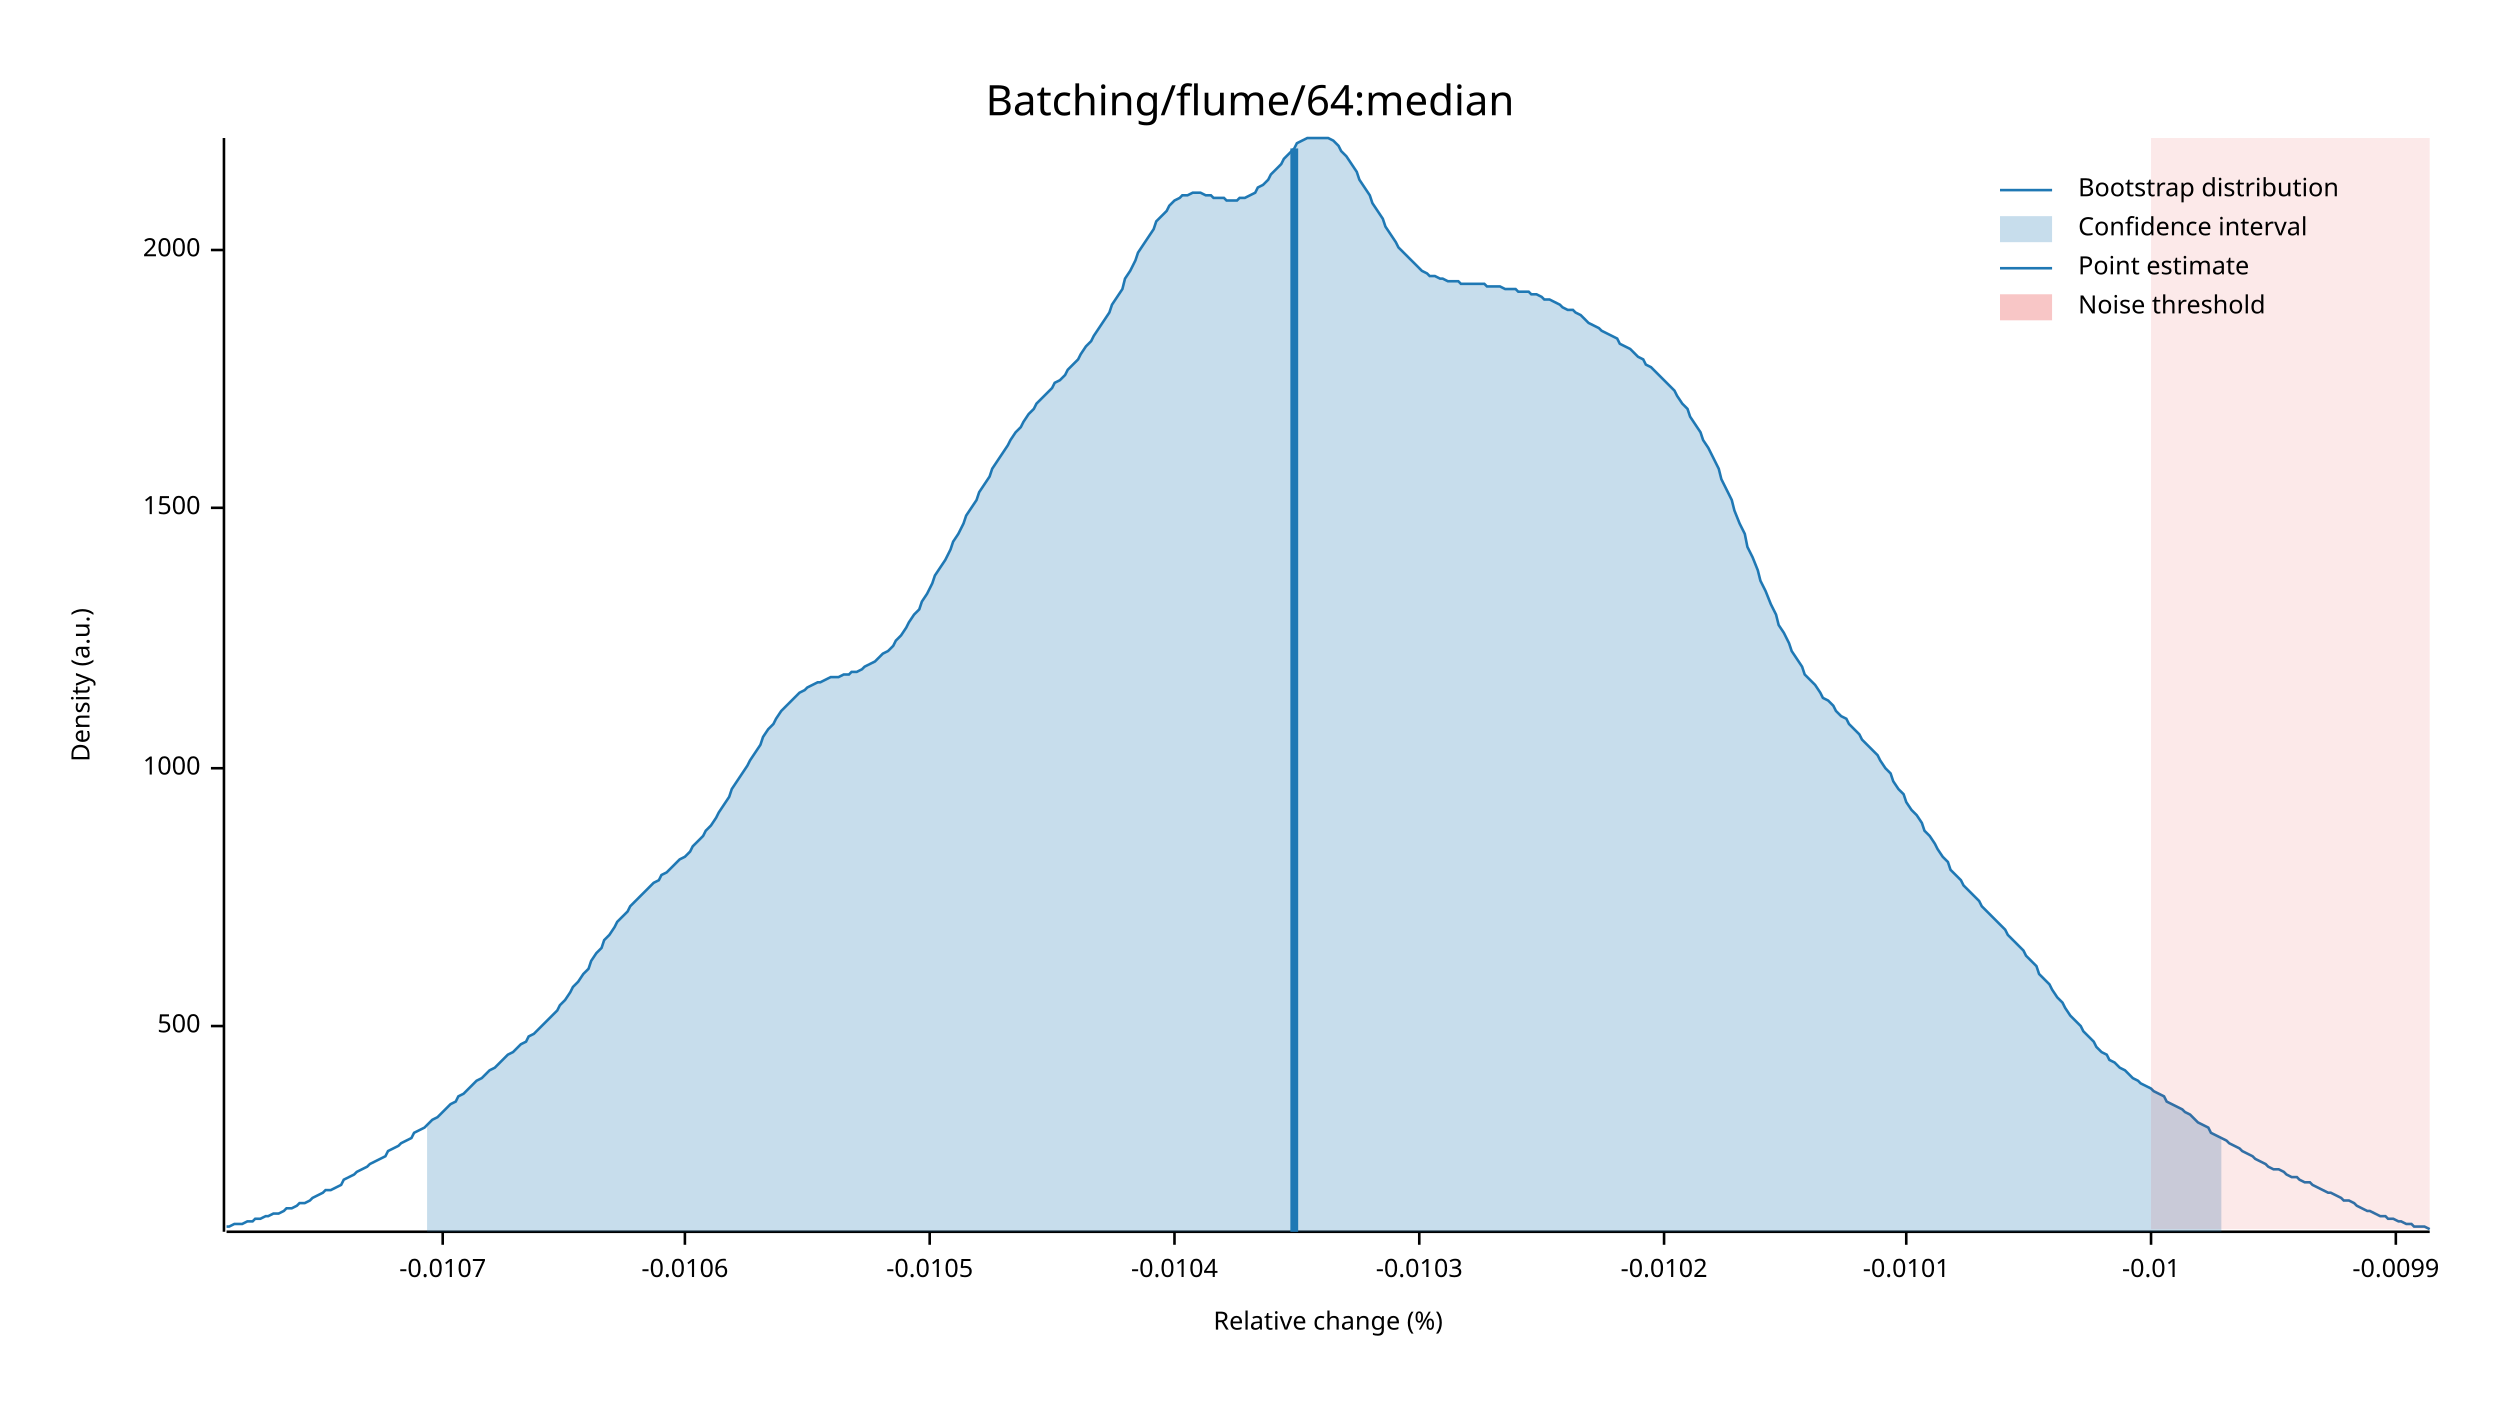
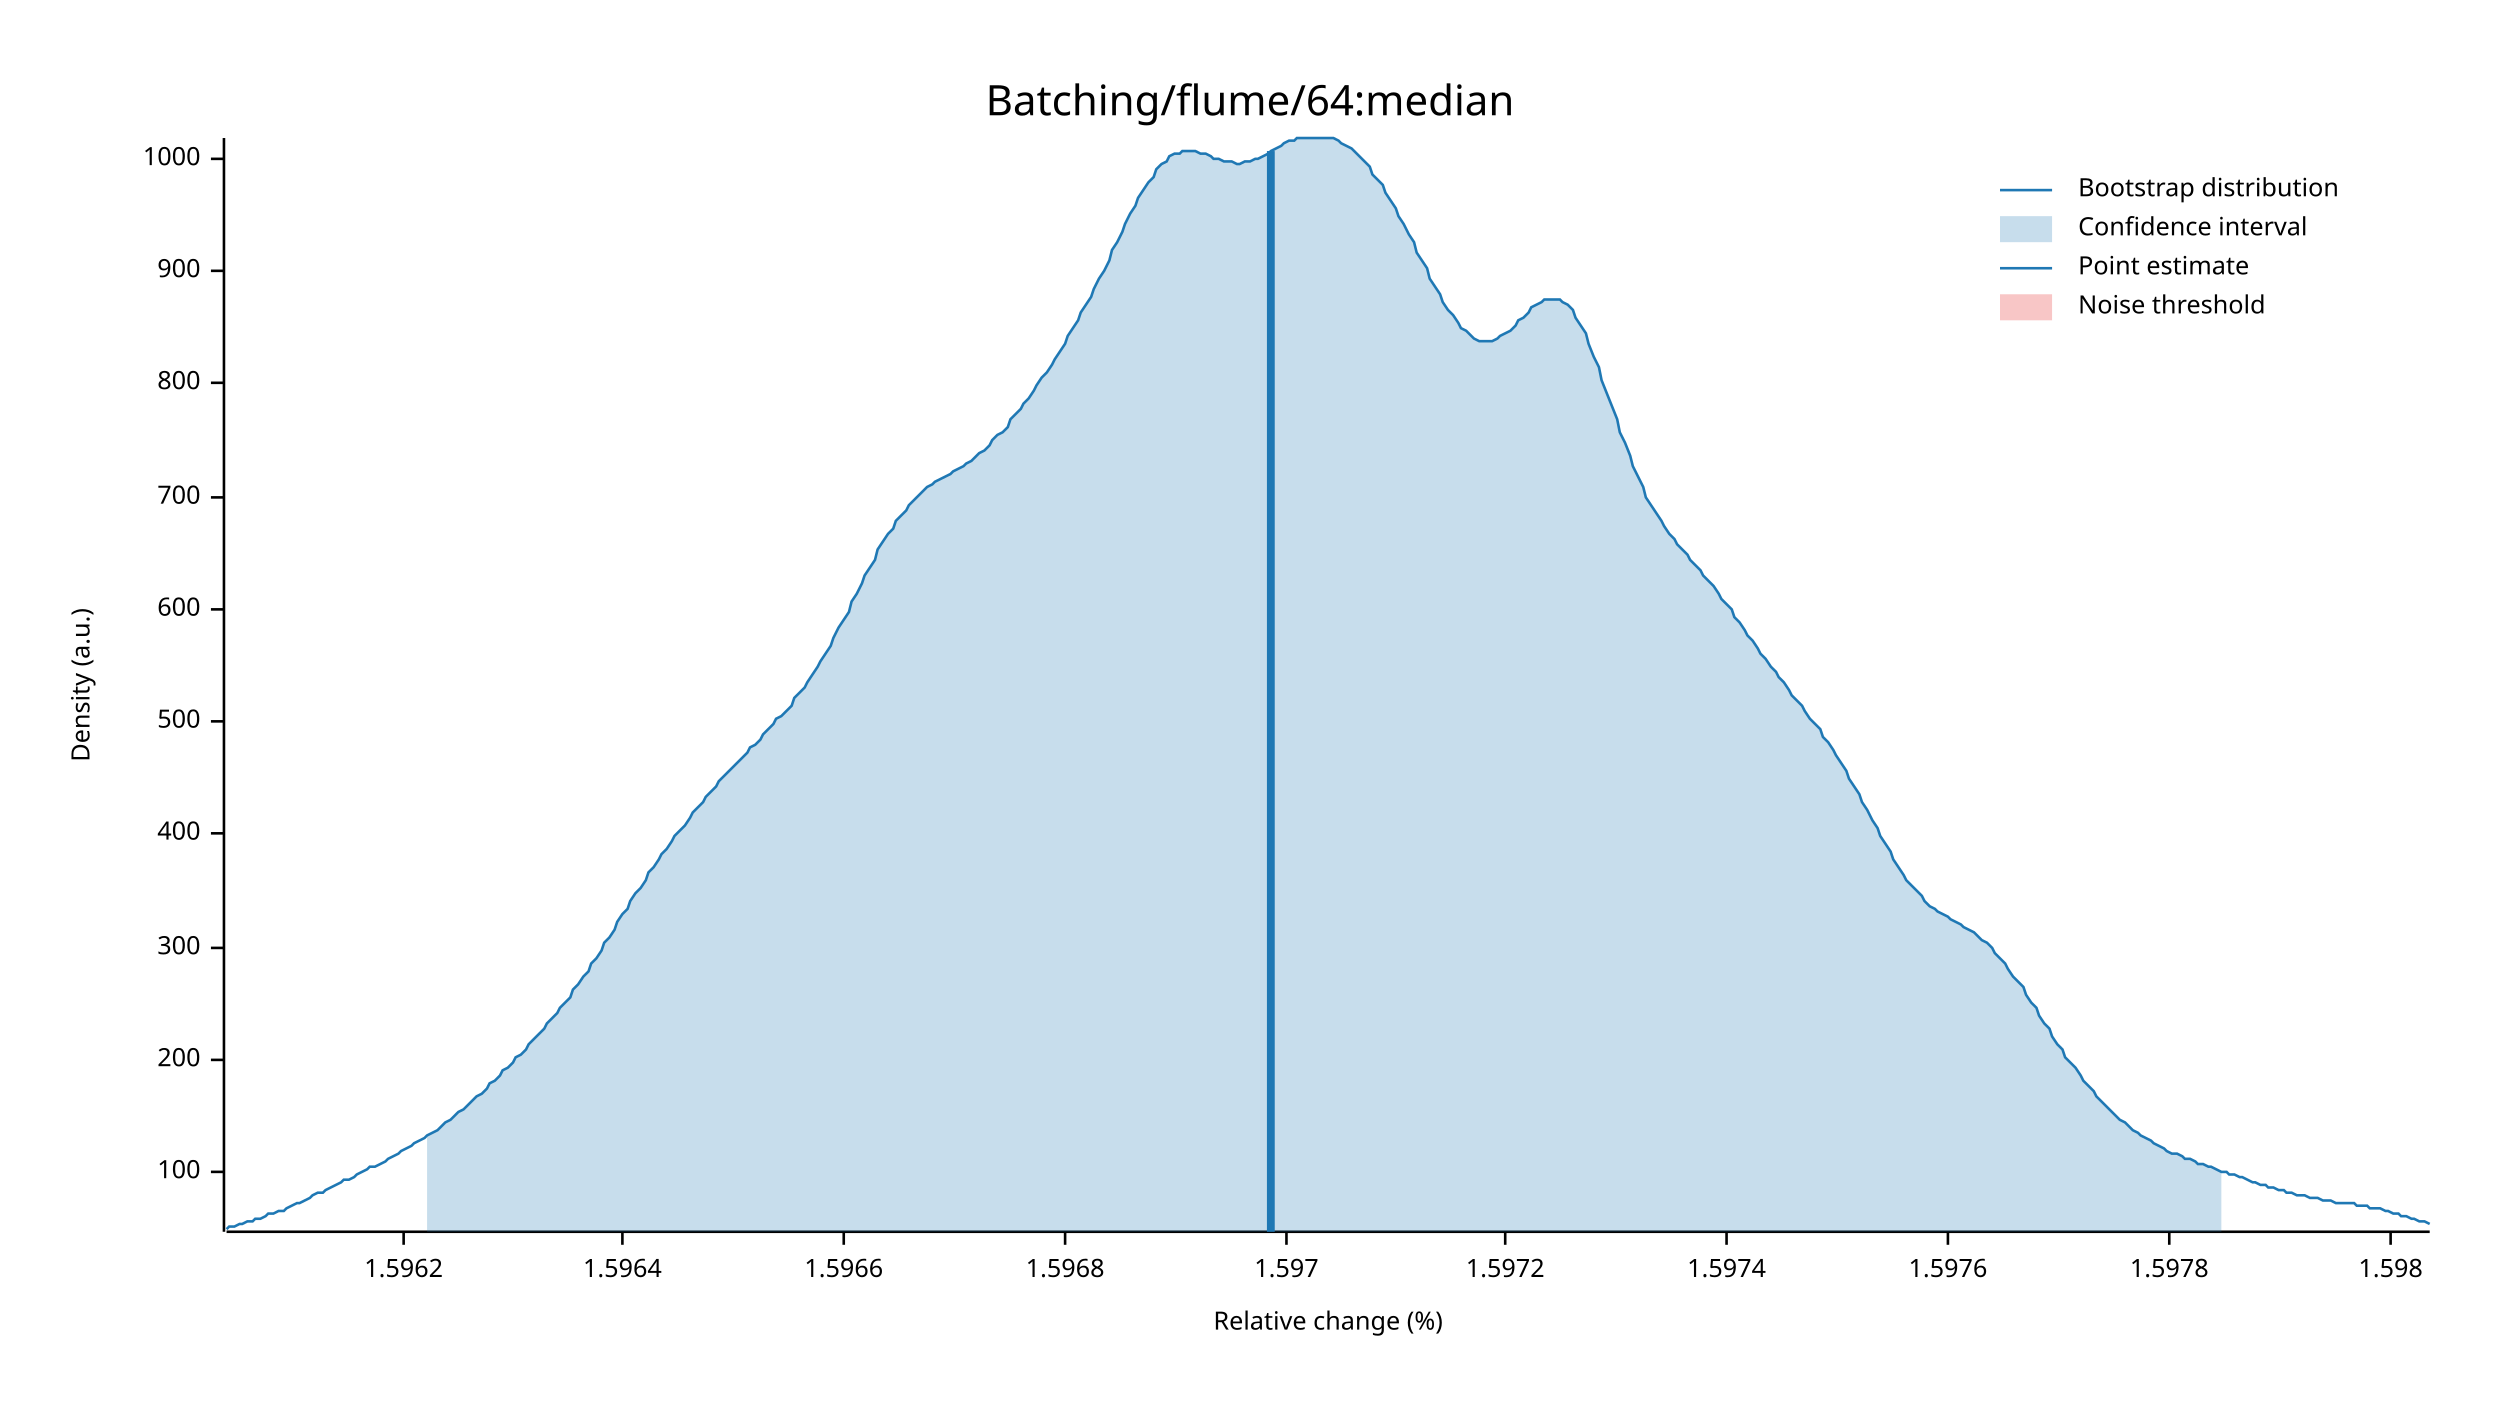
<svg xmlns="http://www.w3.org/2000/svg" width="960" height="540" viewBox="0 0 960 540">
  <text x="480" y="32" dy="0.76em" text-anchor="middle" font-family="sans-serif" font-size="16.129" opacity="1" fill="#000000">
Batching/flume/64:median
</text>
  <text x="27" y="263" dy="0.76em" text-anchor="middle" font-family="sans-serif" font-size="9.677" opacity="1" fill="#000000" transform="rotate(270, 27, 263)">
Density (a.u.)
</text>
  <text x="510" y="513" dy="-0.5ex" text-anchor="middle" font-family="sans-serif" font-size="9.677" opacity="1" fill="#000000">
Relative change (%)
</text>
  <polyline fill="none" opacity="1" stroke="#000000" stroke-width="1" points="86,53 86,473 " />
-   <text x="77" y="394" dy="0.5ex" text-anchor="end" font-family="sans-serif" font-size="9.677" opacity="1" fill="#000000">
+   <text x="77" y="450" dy="0.5ex" text-anchor="end" font-family="sans-serif" font-size="9.677" opacity="1" fill="#000000">
+ 100
+ </text>
+   <polyline fill="none" opacity="1" stroke="#000000" stroke-width="1" points="81,450 86,450 " />
+   <text x="77" y="407" dy="0.5ex" text-anchor="end" font-family="sans-serif" font-size="9.677" opacity="1" fill="#000000">
+ 200
+ </text>
+   <polyline fill="none" opacity="1" stroke="#000000" stroke-width="1" points="81,407 86,407 " />
+   <text x="77" y="364" dy="0.5ex" text-anchor="end" font-family="sans-serif" font-size="9.677" opacity="1" fill="#000000">
+ 300
+ </text>
+   <polyline fill="none" opacity="1" stroke="#000000" stroke-width="1" points="81,364 86,364 " />
+   <text x="77" y="320" dy="0.5ex" text-anchor="end" font-family="sans-serif" font-size="9.677" opacity="1" fill="#000000">
+ 400
+ </text>
+   <polyline fill="none" opacity="1" stroke="#000000" stroke-width="1" points="81,320 86,320 " />
+   <text x="77" y="277" dy="0.5ex" text-anchor="end" font-family="sans-serif" font-size="9.677" opacity="1" fill="#000000">
500
</text>
-   <polyline fill="none" opacity="1" stroke="#000000" stroke-width="1" points="81,394 86,394 " />
-   <text x="77" y="295" dy="0.5ex" text-anchor="end" font-family="sans-serif" font-size="9.677" opacity="1" fill="#000000">
+   <polyline fill="none" opacity="1" stroke="#000000" stroke-width="1" points="81,277 86,277 " />
+   <text x="77" y="234" dy="0.5ex" text-anchor="end" font-family="sans-serif" font-size="9.677" opacity="1" fill="#000000">
+ 600
+ </text>
+   <polyline fill="none" opacity="1" stroke="#000000" stroke-width="1" points="81,234 86,234 " />
+   <text x="77" y="191" dy="0.5ex" text-anchor="end" font-family="sans-serif" font-size="9.677" opacity="1" fill="#000000">
+ 700
+ </text>
+   <polyline fill="none" opacity="1" stroke="#000000" stroke-width="1" points="81,191 86,191 " />
+   <text x="77" y="147" dy="0.5ex" text-anchor="end" font-family="sans-serif" font-size="9.677" opacity="1" fill="#000000">
+ 800
+ </text>
+   <polyline fill="none" opacity="1" stroke="#000000" stroke-width="1" points="81,147 86,147 " />
+   <text x="77" y="104" dy="0.5ex" text-anchor="end" font-family="sans-serif" font-size="9.677" opacity="1" fill="#000000">
+ 900
+ </text>
+   <polyline fill="none" opacity="1" stroke="#000000" stroke-width="1" points="81,104 86,104 " />
+   <text x="77" y="61" dy="0.5ex" text-anchor="end" font-family="sans-serif" font-size="9.677" opacity="1" fill="#000000">
1000
</text>
-   <polyline fill="none" opacity="1" stroke="#000000" stroke-width="1" points="81,295 86,295 " />
-   <text x="77" y="195" dy="0.5ex" text-anchor="end" font-family="sans-serif" font-size="9.677" opacity="1" fill="#000000">
- 1500
+   <polyline fill="none" opacity="1" stroke="#000000" stroke-width="1" points="81,61 86,61 " />
+   <polyline fill="none" opacity="1" stroke="#000000" stroke-width="1" points="87,473 933,473 " />
+   <text x="155" y="483" dy="0.76em" text-anchor="middle" font-family="sans-serif" font-size="9.677" opacity="1" fill="#000000">
+ 1.5962
</text>
-   <polyline fill="none" opacity="1" stroke="#000000" stroke-width="1" points="81,195 86,195 " />
-   <text x="77" y="96" dy="0.5ex" text-anchor="end" font-family="sans-serif" font-size="9.677" opacity="1" fill="#000000">
- 2000
+   <polyline fill="none" opacity="1" stroke="#000000" stroke-width="1" points="155,473 155,478 " />
+   <text x="239" y="483" dy="0.76em" text-anchor="middle" font-family="sans-serif" font-size="9.677" opacity="1" fill="#000000">
+ 1.5964
</text>
-   <polyline fill="none" opacity="1" stroke="#000000" stroke-width="1" points="81,96 86,96 " />
-   <polyline fill="none" opacity="1" stroke="#000000" stroke-width="1" points="87,473 933,473 " />
-   <text x="170" y="483" dy="0.76em" text-anchor="middle" font-family="sans-serif" font-size="9.677" opacity="1" fill="#000000">
- -0.0107
+   <polyline fill="none" opacity="1" stroke="#000000" stroke-width="1" points="239,473 239,478 " />
+   <text x="324" y="483" dy="0.76em" text-anchor="middle" font-family="sans-serif" font-size="9.677" opacity="1" fill="#000000">
+ 1.5966
</text>
-   <polyline fill="none" opacity="1" stroke="#000000" stroke-width="1" points="170,473 170,478 " />
-   <text x="263" y="483" dy="0.76em" text-anchor="middle" font-family="sans-serif" font-size="9.677" opacity="1" fill="#000000">
- -0.0106
+   <polyline fill="none" opacity="1" stroke="#000000" stroke-width="1" points="324,473 324,478 " />
+   <text x="409" y="483" dy="0.76em" text-anchor="middle" font-family="sans-serif" font-size="9.677" opacity="1" fill="#000000">
+ 1.5968
</text>
-   <polyline fill="none" opacity="1" stroke="#000000" stroke-width="1" points="263,473 263,478 " />
-   <text x="357" y="483" dy="0.76em" text-anchor="middle" font-family="sans-serif" font-size="9.677" opacity="1" fill="#000000">
- -0.0105
+   <polyline fill="none" opacity="1" stroke="#000000" stroke-width="1" points="409,473 409,478 " />
+   <text x="494" y="483" dy="0.76em" text-anchor="middle" font-family="sans-serif" font-size="9.677" opacity="1" fill="#000000">
+ 1.597
</text>
-   <polyline fill="none" opacity="1" stroke="#000000" stroke-width="1" points="357,473 357,478 " />
-   <text x="451" y="483" dy="0.76em" text-anchor="middle" font-family="sans-serif" font-size="9.677" opacity="1" fill="#000000">
- -0.0104
+   <polyline fill="none" opacity="1" stroke="#000000" stroke-width="1" points="494,473 494,478 " />
+   <text x="578" y="483" dy="0.76em" text-anchor="middle" font-family="sans-serif" font-size="9.677" opacity="1" fill="#000000">
+ 1.5972
</text>
-   <polyline fill="none" opacity="1" stroke="#000000" stroke-width="1" points="451,473 451,478 " />
-   <text x="545" y="483" dy="0.76em" text-anchor="middle" font-family="sans-serif" font-size="9.677" opacity="1" fill="#000000">
- -0.0103
+   <polyline fill="none" opacity="1" stroke="#000000" stroke-width="1" points="578,473 578,478 " />
+   <text x="663" y="483" dy="0.76em" text-anchor="middle" font-family="sans-serif" font-size="9.677" opacity="1" fill="#000000">
+ 1.5974
</text>
-   <polyline fill="none" opacity="1" stroke="#000000" stroke-width="1" points="545,473 545,478 " />
-   <text x="639" y="483" dy="0.76em" text-anchor="middle" font-family="sans-serif" font-size="9.677" opacity="1" fill="#000000">
- -0.0102
+   <polyline fill="none" opacity="1" stroke="#000000" stroke-width="1" points="663,473 663,478 " />
+   <text x="748" y="483" dy="0.76em" text-anchor="middle" font-family="sans-serif" font-size="9.677" opacity="1" fill="#000000">
+ 1.5976
</text>
-   <polyline fill="none" opacity="1" stroke="#000000" stroke-width="1" points="639,473 639,478 " />
-   <text x="732" y="483" dy="0.76em" text-anchor="middle" font-family="sans-serif" font-size="9.677" opacity="1" fill="#000000">
- -0.0101
+   <polyline fill="none" opacity="1" stroke="#000000" stroke-width="1" points="748,473 748,478 " />
+   <text x="833" y="483" dy="0.76em" text-anchor="middle" font-family="sans-serif" font-size="9.677" opacity="1" fill="#000000">
+ 1.5978
</text>
-   <polyline fill="none" opacity="1" stroke="#000000" stroke-width="1" points="732,473 732,478 " />
-   <text x="826" y="483" dy="0.76em" text-anchor="middle" font-family="sans-serif" font-size="9.677" opacity="1" fill="#000000">
- -0.01
+   <polyline fill="none" opacity="1" stroke="#000000" stroke-width="1" points="833,473 833,478 " />
+   <text x="918" y="483" dy="0.76em" text-anchor="middle" font-family="sans-serif" font-size="9.677" opacity="1" fill="#000000">
+ 1.598
</text>
-   <polyline fill="none" opacity="1" stroke="#000000" stroke-width="1" points="826,473 826,478 " />
-   <text x="920" y="483" dy="0.76em" text-anchor="middle" font-family="sans-serif" font-size="9.677" opacity="1" fill="#000000">
- -0.0099
- </text>
-   <polyline fill="none" opacity="1" stroke="#000000" stroke-width="1" points="920,473 920,478 " />
-   <polyline fill="none" opacity="1" stroke="#1F78B4" stroke-width="1" points="87,471 88,471 90,470 92,470 93,470 95,469 97,469 98,468 100,468 102,467 103,467 105,466 107,466 109,465 110,464 112,464 114,463 115,462 117,462 119,461 120,460 122,459 124,458 125,457 127,457 129,456 131,455 132,453 134,452 136,451 137,450 139,449 141,448 142,447 144,446 146,445 148,444 149,442 151,441 153,440 154,439 156,438 158,437 159,435 161,434 163,433 164,432 166,430 168,429 170,427 171,426 173,424 175,423 176,421 178,420 180,418 181,417 183,415 185,414 187,412 188,411 190,410 192,408 193,407 195,405 197,404 198,403 200,401 202,400 203,398 205,397 207,395 209,393 210,392 212,390 214,388 215,386 217,384 219,381 220,379 222,377 224,374 226,372 227,369 229,366 231,364 232,361 234,359 236,356 237,354 239,352 241,350 242,348 244,346 246,344 248,342 249,341 251,339 253,338 254,336 256,335 258,333 259,332 261,330 263,329 265,327 266,325 268,323 270,321 271,319 273,317 275,314 276,312 278,309 280,306 281,303 283,300 285,297 287,294 288,292 290,289 292,286 293,283 295,280 297,278 298,276 300,273 302,271 304,269 305,268 307,266 309,265 310,264 312,263 314,262 315,262 317,261 319,260 320,260 322,260 324,259 326,259 327,258 329,258 331,257 332,256 334,255 336,254 337,253 339,251 341,250 343,248 344,246 346,244 348,241 349,239 351,236 353,234 354,231 356,228 358,224 359,221 361,218 363,215 365,211 366,208 368,205 370,201 371,198 373,195 375,192 376,189 378,186 380,183 381,180 383,177 385,174 387,171 388,169 390,166 392,164 393,162 395,159 397,157 398,155 400,153 402,151 404,149 405,147 407,146 409,144 410,142 412,140 414,138 415,136 417,133 419,131 420,129 422,126 424,123 426,120 427,117 429,114 431,111 432,107 434,104 436,100 437,97 439,94 441,91 443,88 444,85 446,83 448,81 449,79 451,77 453,76 454,75 456,75 458,74 459,74 461,74 463,75 465,75 466,76 468,76 470,76 471,77 473,77 475,77 476,76 478,76 480,75 482,74 483,72 485,71 487,69 488,67 490,65 492,63 493,61 495,59 497,57 498,55 500,54 502,53 504,53 505,53 507,53 509,53 510,53 512,54 514,56 515,58 517,60 519,63 521,66 522,69 524,72 526,75 527,78 529,81 531,84 532,87 534,90 536,93 537,95 539,97 541,99 543,101 544,102 546,104 548,105 549,106 551,106 553,107 554,107 556,108 558,108 560,108 561,109 563,109 565,109 566,109 568,109 570,109 571,110 573,110 575,110 576,110 578,111 580,111 582,111 583,112 585,112 587,112 588,113 590,113 592,114 593,115 595,115 597,116 599,117 600,118 602,119 604,119 605,120 607,121 609,123 610,124 612,125 614,126 615,127 617,128 619,129 621,130 622,132 624,133 626,134 627,135 629,137 631,138 632,140 634,141 636,143 638,145 639,146 641,148 643,150 644,152 646,155 648,157 649,160 651,163 653,166 654,169 656,172 658,176 660,180 661,184 663,188 665,192 666,196 668,201 670,205 671,210 673,214 675,219 676,223 678,227 680,232 682,236 683,240 685,243 687,247 688,250 690,253 692,256 693,259 695,261 697,263 699,266 700,268 702,269 704,271 705,273 707,275 709,276 710,278 712,280 714,282 715,284 717,286 719,288 721,290 722,292 724,295 726,297 727,300 729,303 731,305 732,308 734,311 736,313 738,316 739,319 741,321 743,324 744,326 746,329 748,331 749,334 751,336 753,338 754,340 756,342 758,344 760,346 761,348 763,350 765,352 766,353 768,355 770,357 771,359 773,361 775,363 777,365 778,367 780,369 782,371 783,374 785,376 787,378 788,380 790,383 792,385 793,387 795,390 797,392 799,394 800,396 802,398 804,400 805,402 807,404 809,405 810,407 812,408 814,410 816,411 817,412 819,414 821,415 822,416 824,417 826,418 827,419 829,420 831,421 832,423 834,424 836,425 838,426 839,427 841,428 843,430 844,431 846,432 848,433 849,435 851,436 853,437 855,438 856,439 858,440 860,441 861,442 863,443 865,444 866,445 868,446 870,447 871,448 873,449 875,449 877,450 878,451 880,452 882,452 883,453 885,454 887,454 888,455 890,456 892,457 894,458 895,458 897,459 899,460 900,461 902,461 904,462 905,463 907,464 909,465 910,465 912,466 914,467 916,467 917,468 919,468 921,469 922,469 924,470 926,470 927,471 929,471 931,471 933,472 " />
-   <polygon opacity="0.25" fill="#1F78B4" points="164,432 166,430 168,429 170,427 171,426 173,424 175,423 176,421 178,420 180,418 181,417 183,415 185,414 187,412 188,411 190,410 192,408 193,407 195,405 197,404 198,403 200,401 202,400 203,398 205,397 207,395 209,393 210,392 212,390 214,388 215,386 217,384 219,381 220,379 222,377 224,374 226,372 227,369 229,366 231,364 232,361 234,359 236,356 237,354 239,352 241,350 242,348 244,346 246,344 248,342 249,341 251,339 253,338 254,336 256,335 258,333 259,332 261,330 263,329 265,327 266,325 268,323 270,321 271,319 273,317 275,314 276,312 278,309 280,306 281,303 283,300 285,297 287,294 288,292 290,289 292,286 293,283 295,280 297,278 298,276 300,273 302,271 304,269 305,268 307,266 309,265 310,264 312,263 314,262 315,262 317,261 319,260 320,260 322,260 324,259 326,259 327,258 329,258 331,257 332,256 334,255 336,254 337,253 339,251 341,250 343,248 344,246 346,244 348,241 349,239 351,236 353,234 354,231 356,228 358,224 359,221 361,218 363,215 365,211 366,208 368,205 370,201 371,198 373,195 375,192 376,189 378,186 380,183 381,180 383,177 385,174 387,171 388,169 390,166 392,164 393,162 395,159 397,157 398,155 400,153 402,151 404,149 405,147 407,146 409,144 410,142 412,140 414,138 415,136 417,133 419,131 420,129 422,126 424,123 426,120 427,117 429,114 431,111 432,107 434,104 436,100 437,97 439,94 441,91 443,88 444,85 446,83 448,81 449,79 451,77 453,76 454,75 456,75 458,74 459,74 461,74 463,75 465,75 466,76 468,76 470,76 471,77 473,77 475,77 476,76 478,76 480,75 482,74 483,72 485,71 487,69 488,67 490,65 492,63 493,61 495,59 497,57 498,55 500,54 502,53 504,53 505,53 507,53 509,53 510,53 512,54 514,56 515,58 517,60 519,63 521,66 522,69 524,72 526,75 527,78 529,81 531,84 532,87 534,90 536,93 537,95 539,97 541,99 543,101 544,102 546,104 548,105 549,106 551,106 553,107 554,107 556,108 558,108 560,108 561,109 563,109 565,109 566,109 568,109 570,109 571,110 573,110 575,110 576,110 578,111 580,111 582,111 583,112 585,112 587,112 588,113 590,113 592,114 593,115 595,115 597,116 599,117 600,118 602,119 604,119 605,120 607,121 609,123 610,124 612,125 614,126 615,127 617,128 619,129 621,130 622,132 624,133 626,134 627,135 629,137 631,138 632,140 634,141 636,143 638,145 639,146 641,148 643,150 644,152 646,155 648,157 649,160 651,163 653,166 654,169 656,172 658,176 660,180 661,184 663,188 665,192 666,196 668,201 670,205 671,210 673,214 675,219 676,223 678,227 680,232 682,236 683,240 685,243 687,247 688,250 690,253 692,256 693,259 695,261 697,263 699,266 700,268 702,269 704,271 705,273 707,275 709,276 710,278 712,280 714,282 715,284 717,286 719,288 721,290 722,292 724,295 726,297 727,300 729,303 731,305 732,308 734,311 736,313 738,316 739,319 741,321 743,324 744,326 746,329 748,331 749,334 751,336 753,338 754,340 756,342 758,344 760,346 761,348 763,350 765,352 766,353 768,355 770,357 771,359 773,361 775,363 777,365 778,367 780,369 782,371 783,374 785,376 787,378 788,380 790,383 792,385 793,387 795,390 797,392 799,394 800,396 802,398 804,400 805,402 807,404 809,405 810,407 812,408 814,410 816,411 817,412 819,414 821,415 822,416 824,417 826,418 827,419 829,420 831,421 832,423 834,424 836,425 838,426 839,427 841,428 843,430 844,431 846,432 848,433 849,435 851,436 853,437 853,473 164,473 " />
-   <polyline fill="none" opacity="1" stroke="#1F78B4" stroke-width="3" points="497,473 497,57 " />
-   <rect x="826" y="53" width="107" height="419" opacity="0.1" fill="#E31A1C" stroke="none" />
+   <polyline fill="none" opacity="1" stroke="#000000" stroke-width="1" points="918,473 918,478 " />
+   <polyline fill="none" opacity="1" stroke="#1F78B4" stroke-width="1" points="87,472 88,471 90,471 92,470 93,470 95,469 97,469 98,468 100,468 102,467 103,466 105,466 107,465 109,465 110,464 112,463 114,462 115,462 117,461 119,460 120,459 122,458 124,458 125,457 127,456 129,455 131,454 132,453 134,453 136,452 137,451 139,450 141,449 142,448 144,448 146,447 148,446 149,445 151,444 153,443 154,442 156,441 158,440 159,439 161,438 163,437 164,436 166,435 168,434 170,432 171,431 173,430 175,428 176,427 178,426 180,424 181,423 183,421 185,420 187,418 188,416 190,415 192,413 193,411 195,410 197,408 198,406 200,405 202,403 203,401 205,399 207,397 209,395 210,393 212,391 214,389 215,387 217,385 219,383 220,380 222,378 224,375 226,373 227,370 229,368 231,365 232,362 234,360 236,357 237,354 239,351 241,349 242,346 244,343 246,341 248,338 249,335 251,333 253,330 254,328 256,326 258,323 259,321 261,319 263,317 265,314 266,312 268,310 270,308 271,306 273,304 275,302 276,300 278,298 280,296 281,295 283,293 285,291 287,289 288,287 290,286 292,284 293,282 295,280 297,278 298,276 300,275 302,273 304,271 305,268 307,266 309,264 310,262 312,259 314,256 315,254 317,251 319,248 320,245 322,241 324,238 326,235 327,231 329,228 331,224 332,221 334,218 336,215 337,211 339,208 341,205 343,203 344,200 346,198 348,196 349,194 351,192 353,190 354,189 356,187 358,186 359,185 361,184 363,183 365,182 366,181 368,180 370,179 371,178 373,177 375,175 376,174 378,173 380,171 381,169 383,167 385,166 387,164 388,161 390,159 392,157 393,155 395,153 397,150 398,148 400,145 402,143 404,140 405,138 407,135 409,132 410,129 412,126 414,123 415,120 417,117 419,114 420,111 422,107 424,104 426,100 427,96 429,93 431,89 432,86 434,82 436,79 437,76 439,73 441,70 443,68 444,65 446,63 448,62 449,60 451,59 453,59 454,58 456,58 458,58 459,58 461,59 463,59 465,60 466,61 468,61 470,62 471,62 473,62 475,63 476,63 478,62 480,62 482,61 483,61 485,60 487,59 488,58 490,57 492,56 493,55 495,54 497,54 498,53 500,53 502,53 504,53 505,53 507,53 509,53 510,53 512,53 514,54 515,55 517,56 519,57 521,59 522,60 524,62 526,64 527,67 529,69 531,71 532,74 534,77 536,80 537,83 539,86 541,90 543,93 544,97 546,100 548,103 549,107 551,110 553,113 554,116 556,119 558,121 560,124 561,126 563,127 565,129 566,130 568,131 570,131 571,131 573,131 575,130 576,129 578,128 580,127 582,125 583,123 585,122 587,120 588,118 590,117 592,116 593,115 595,115 597,115 599,115 600,116 602,117 604,119 605,122 607,125 609,128 610,132 612,137 614,141 615,146 617,151 619,156 621,161 622,166 624,170 626,175 627,179 629,183 631,187 632,191 634,194 636,197 638,200 639,202 641,205 643,207 644,209 646,211 648,213 649,215 651,217 653,219 654,221 656,223 658,225 660,228 661,230 663,232 665,234 666,237 668,239 670,242 671,244 673,246 675,249 676,251 678,253 680,256 682,258 683,260 685,262 687,265 688,267 690,269 692,271 693,273 695,276 697,278 699,280 700,283 702,285 704,288 705,290 707,293 709,296 710,299 712,302 714,305 715,308 717,311 719,315 721,318 722,321 724,324 726,327 727,330 729,333 731,336 732,338 734,340 736,342 738,344 739,346 741,348 743,349 744,350 746,351 748,352 749,353 751,354 753,355 754,356 756,357 758,358 760,360 761,361 763,362 765,364 766,366 768,368 770,370 771,372 773,375 775,377 777,379 778,382 780,385 782,387 783,390 785,393 787,395 788,398 790,401 792,403 793,406 795,408 797,410 799,413 800,415 802,417 804,419 805,421 807,423 809,425 810,426 812,428 814,430 816,431 817,432 819,434 821,435 822,436 824,437 826,438 827,439 829,440 831,441 832,442 834,443 836,443 838,444 839,445 841,445 843,446 844,447 846,447 848,448 849,448 851,449 853,450 855,450 856,451 858,451 860,452 861,452 863,453 865,454 866,454 868,455 870,455 871,456 873,456 875,457 877,457 878,458 880,458 882,459 883,459 885,459 887,460 888,460 890,460 892,461 894,461 895,461 897,462 899,462 900,462 902,462 904,462 905,463 907,463 909,463 910,464 912,464 914,464 916,465 917,465 919,466 921,466 922,467 924,467 926,468 927,468 929,469 931,469 933,470 " />
+   <polygon opacity="0.25" fill="#1F78B4" points="164,436 166,435 168,434 170,432 171,431 173,430 175,428 176,427 178,426 180,424 181,423 183,421 185,420 187,418 188,416 190,415 192,413 193,411 195,410 197,408 198,406 200,405 202,403 203,401 205,399 207,397 209,395 210,393 212,391 214,389 215,387 217,385 219,383 220,380 222,378 224,375 226,373 227,370 229,368 231,365 232,362 234,360 236,357 237,354 239,351 241,349 242,346 244,343 246,341 248,338 249,335 251,333 253,330 254,328 256,326 258,323 259,321 261,319 263,317 265,314 266,312 268,310 270,308 271,306 273,304 275,302 276,300 278,298 280,296 281,295 283,293 285,291 287,289 288,287 290,286 292,284 293,282 295,280 297,278 298,276 300,275 302,273 304,271 305,268 307,266 309,264 310,262 312,259 314,256 315,254 317,251 319,248 320,245 322,241 324,238 326,235 327,231 329,228 331,224 332,221 334,218 336,215 337,211 339,208 341,205 343,203 344,200 346,198 348,196 349,194 351,192 353,190 354,189 356,187 358,186 359,185 361,184 363,183 365,182 366,181 368,180 370,179 371,178 373,177 375,175 376,174 378,173 380,171 381,169 383,167 385,166 387,164 388,161 390,159 392,157 393,155 395,153 397,150 398,148 400,145 402,143 404,140 405,138 407,135 409,132 410,129 412,126 414,123 415,120 417,117 419,114 420,111 422,107 424,104 426,100 427,96 429,93 431,89 432,86 434,82 436,79 437,76 439,73 441,70 443,68 444,65 446,63 448,62 449,60 451,59 453,59 454,58 456,58 458,58 459,58 461,59 463,59 465,60 466,61 468,61 470,62 471,62 473,62 475,63 476,63 478,62 480,62 482,61 483,61 485,60 487,59 488,58 490,57 492,56 493,55 495,54 497,54 498,53 500,53 502,53 504,53 505,53 507,53 509,53 510,53 512,53 514,54 515,55 517,56 519,57 521,59 522,60 524,62 526,64 527,67 529,69 531,71 532,74 534,77 536,80 537,83 539,86 541,90 543,93 544,97 546,100 548,103 549,107 551,110 553,113 554,116 556,119 558,121 560,124 561,126 563,127 565,129 566,130 568,131 570,131 571,131 573,131 575,130 576,129 578,128 580,127 582,125 583,123 585,122 587,120 588,118 590,117 592,116 593,115 595,115 597,115 599,115 600,116 602,117 604,119 605,122 607,125 609,128 610,132 612,137 614,141 615,146 617,151 619,156 621,161 622,166 624,170 626,175 627,179 629,183 631,187 632,191 634,194 636,197 638,200 639,202 641,205 643,207 644,209 646,211 648,213 649,215 651,217 653,219 654,221 656,223 658,225 660,228 661,230 663,232 665,234 666,237 668,239 670,242 671,244 673,246 675,249 676,251 678,253 680,256 682,258 683,260 685,262 687,265 688,267 690,269 692,271 693,273 695,276 697,278 699,280 700,283 702,285 704,288 705,290 707,293 709,296 710,299 712,302 714,305 715,308 717,311 719,315 721,318 722,321 724,324 726,327 727,330 729,333 731,336 732,338 734,340 736,342 738,344 739,346 741,348 743,349 744,350 746,351 748,352 749,353 751,354 753,355 754,356 756,357 758,358 760,360 761,361 763,362 765,364 766,366 768,368 770,370 771,372 773,375 775,377 777,379 778,382 780,385 782,387 783,390 785,393 787,395 788,398 790,401 792,403 793,406 795,408 797,410 799,413 800,415 802,417 804,419 805,421 807,423 809,425 810,426 812,428 814,430 816,431 817,432 819,434 821,435 822,436 824,437 826,438 827,439 829,440 831,441 832,442 834,443 836,443 838,444 839,445 841,445 843,446 844,447 846,447 848,448 849,448 851,449 853,450 853,473 164,473 " />
+   <polyline fill="none" opacity="1" stroke="#1F78B4" stroke-width="3" points="488,473 488,58 " />
+   <rect x="510" y="53" width="0" height="419" opacity="0.1" fill="#E31A1C" stroke="none" />
  <text x="798" y="68" dy="0.76em" text-anchor="start" font-family="sans-serif" font-size="9.677" opacity="1" fill="#000000">
Bootstrap distribution
</text>
  <text x="798" y="83" dy="0.76em" text-anchor="start" font-family="sans-serif" font-size="9.677" opacity="1" fill="#000000">
Confidence interval
</text>
  <text x="798" y="98" dy="0.76em" text-anchor="start" font-family="sans-serif" font-size="9.677" opacity="1" fill="#000000">
Point estimate
</text>
  <text x="798" y="113" dy="0.76em" text-anchor="start" font-family="sans-serif" font-size="9.677" opacity="1" fill="#000000">
Noise threshold
</text>
  <polyline fill="none" opacity="1" stroke="#1F78B4" stroke-width="1" points="768,73 788,73 " />
  <rect x="768" y="83" width="20" height="10" opacity="0.25" fill="#1F78B4" stroke="none" />
  <polyline fill="none" opacity="1" stroke="#1F78B4" stroke-width="1" points="768,103 788,103 " />
  <rect x="768" y="113" width="20" height="10" opacity="0.25" fill="#E31A1C" stroke="none" />
</svg>
